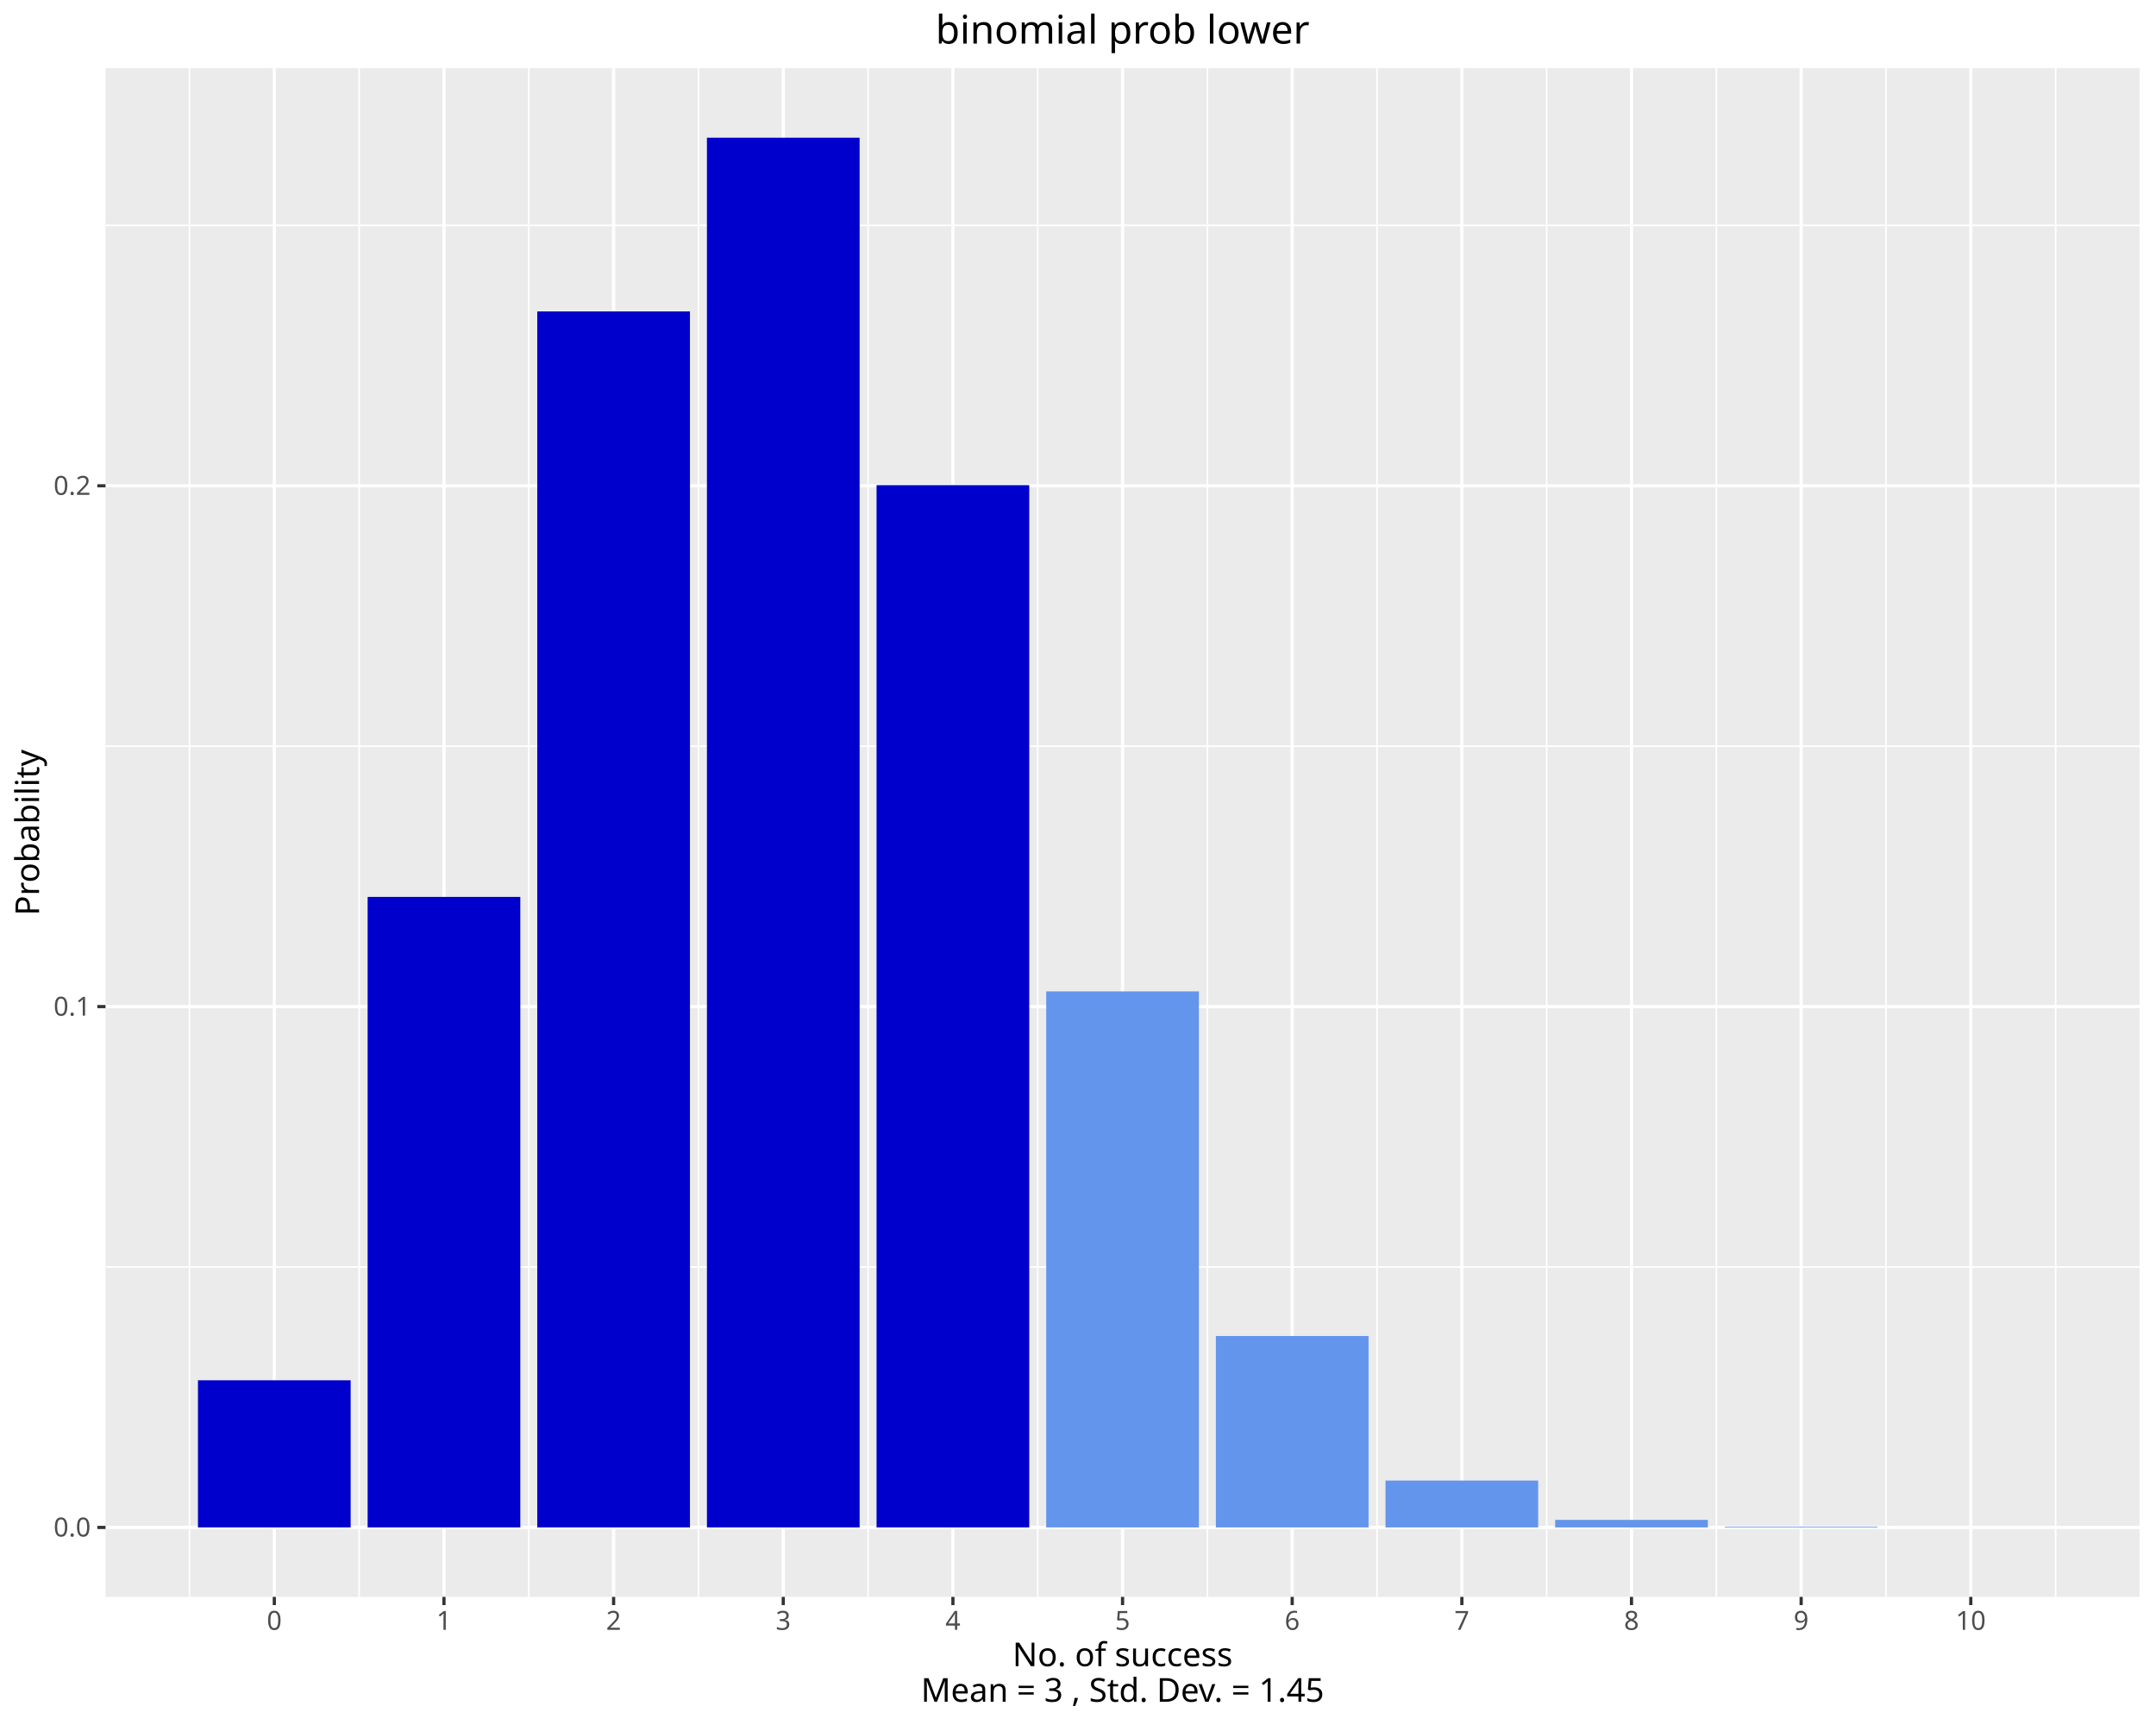
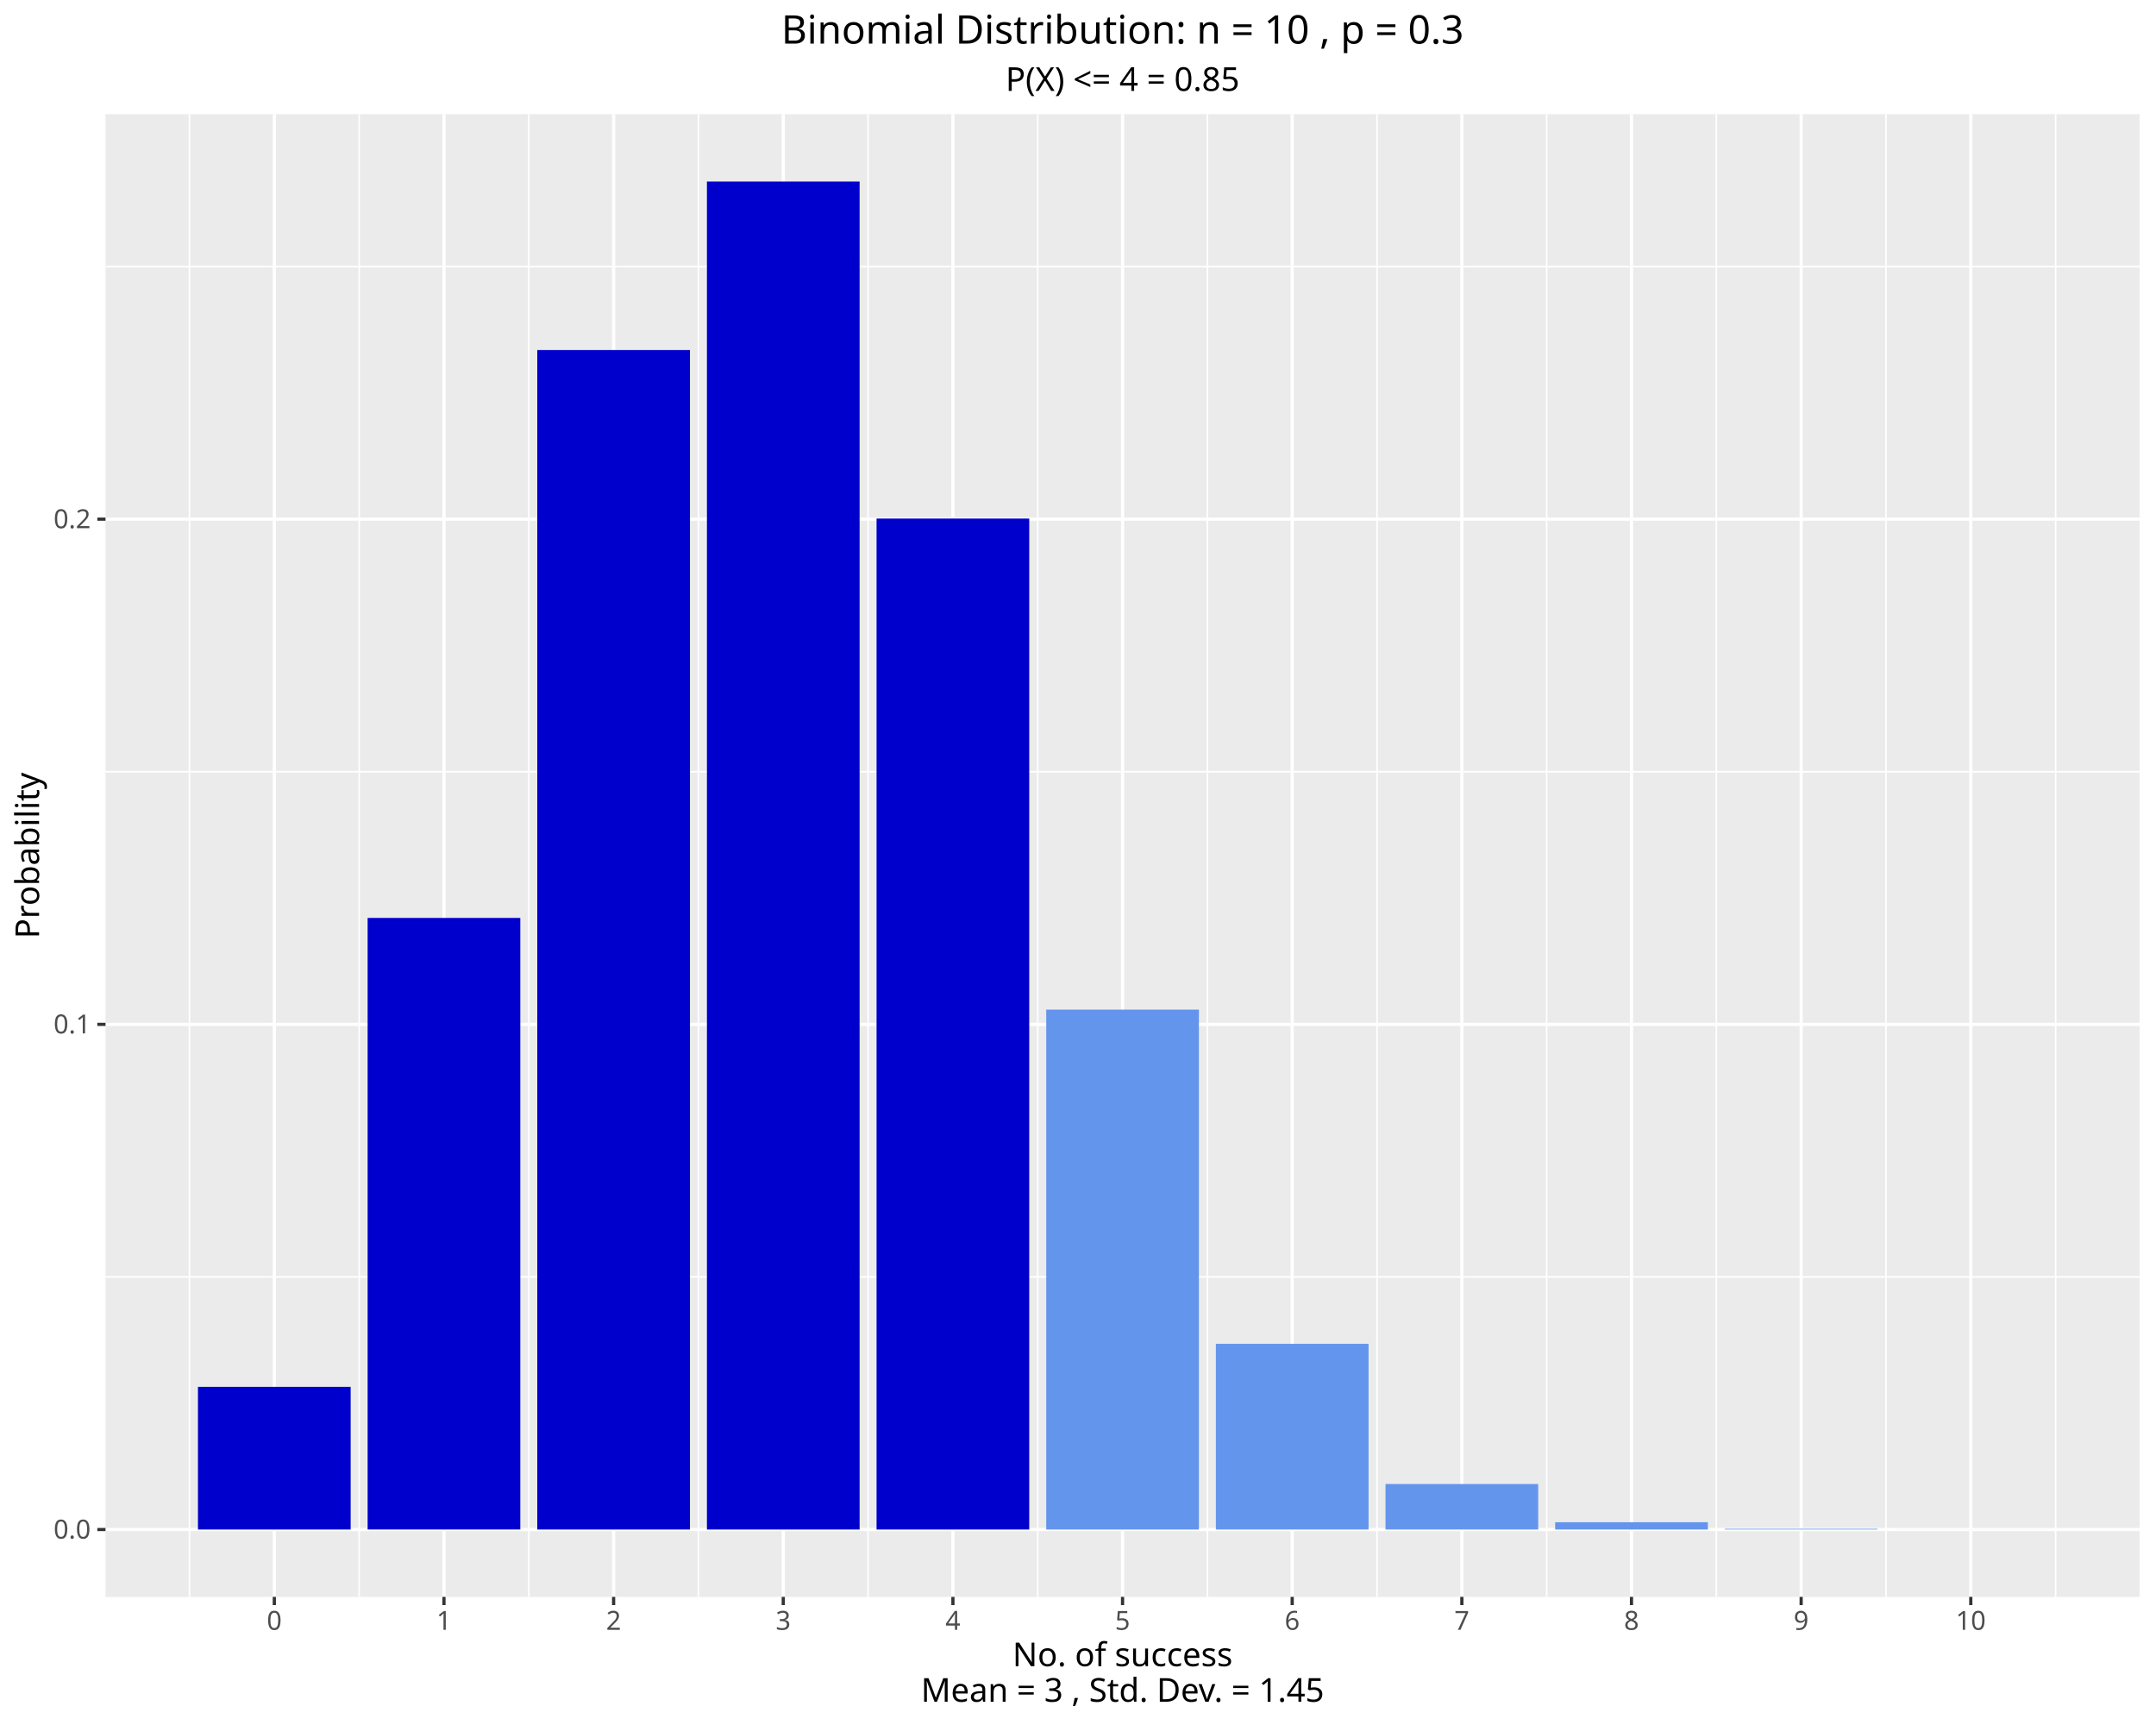
<svg xmlns="http://www.w3.org/2000/svg" class="svglite" data-engine-version="2.0" width="720.00pt" height="576.00pt" viewBox="0 0 720.00 576.00">
  <defs>
    <style type="text/css">
    .svglite line, .svglite polyline, .svglite polygon, .svglite path, .svglite rect, .svglite circle {
      fill: none;
      stroke: #000000;
      stroke-linecap: round;
      stroke-linejoin: round;
      stroke-miterlimit: 10.00;
    }
  </style>
  </defs>
  <rect width="100%" height="100%" style="stroke: none; fill: #FFFFFF;" />
  <defs>
    <clipPath id="cpMC4wMHw3MjAuMDB8MC4wMHw1NzYuMDA=">
      <rect x="0.00" y="0.00" width="720.00" height="576.00" />
    </clipPath>
  </defs>
  <g clip-path="url(#cpMC4wMHw3MjAuMDB8MC4wMHw1NzYuMDA=)">
    <rect x="0.00" y="0.00" width="720.00" height="576.00" style="stroke-width: 1.07; stroke: #FFFFFF; fill: #FFFFFF;" />
  </g>
  <defs>
-     <clipPath id="cpMzUuMjR8NzE0LjUyfDIyLjc4fDUzMy4yMw==">
-       <rect x="35.24" y="22.78" width="679.28" height="510.45" />
+     <clipPath id="cpMzUuMjR8NzE0LjUyfDM4LjEyfDUzMy4yMw==">
+       <rect x="35.24" y="38.12" width="679.28" height="495.12" />
    </clipPath>
  </defs>
-   <g clip-path="url(#cpMzUuMjR8NzE0LjUyfDIyLjc4fDUzMy4yMw==)">
-     <rect x="35.24" y="22.78" width="679.28" height="510.45" style="stroke-width: 1.07; stroke: none; fill: #EBEBEB;" />
-     <polyline points="35.24,423.07 714.52,423.07 " style="stroke-width: 0.53; stroke: #FFFFFF; stroke-linecap: butt;" />
-     <polyline points="35.24,249.16 714.52,249.16 " style="stroke-width: 0.53; stroke: #FFFFFF; stroke-linecap: butt;" />
-     <polyline points="35.24,75.25 714.52,75.25 " style="stroke-width: 0.53; stroke: #FFFFFF; stroke-linecap: butt;" />
-     <polyline points="63.28,533.23 63.28,22.78 " style="stroke-width: 0.53; stroke: #FFFFFF; stroke-linecap: butt;" />
-     <polyline points="119.94,533.23 119.94,22.78 " style="stroke-width: 0.53; stroke: #FFFFFF; stroke-linecap: butt;" />
-     <polyline points="176.59,533.23 176.59,22.78 " style="stroke-width: 0.53; stroke: #FFFFFF; stroke-linecap: butt;" />
-     <polyline points="233.24,533.23 233.24,22.78 " style="stroke-width: 0.53; stroke: #FFFFFF; stroke-linecap: butt;" />
-     <polyline points="289.90,533.23 289.90,22.78 " style="stroke-width: 0.53; stroke: #FFFFFF; stroke-linecap: butt;" />
-     <polyline points="346.55,533.23 346.55,22.78 " style="stroke-width: 0.53; stroke: #FFFFFF; stroke-linecap: butt;" />
-     <polyline points="403.21,533.23 403.21,22.78 " style="stroke-width: 0.53; stroke: #FFFFFF; stroke-linecap: butt;" />
-     <polyline points="459.86,533.23 459.86,22.78 " style="stroke-width: 0.53; stroke: #FFFFFF; stroke-linecap: butt;" />
-     <polyline points="516.51,533.23 516.51,22.78 " style="stroke-width: 0.53; stroke: #FFFFFF; stroke-linecap: butt;" />
-     <polyline points="573.17,533.23 573.17,22.78 " style="stroke-width: 0.53; stroke: #FFFFFF; stroke-linecap: butt;" />
-     <polyline points="629.82,533.23 629.82,22.78 " style="stroke-width: 0.53; stroke: #FFFFFF; stroke-linecap: butt;" />
-     <polyline points="686.48,533.23 686.48,22.78 " style="stroke-width: 0.53; stroke: #FFFFFF; stroke-linecap: butt;" />
-     <polyline points="35.24,510.03 714.52,510.03 " style="stroke-width: 1.07; stroke: #FFFFFF; stroke-linecap: butt;" />
-     <polyline points="35.24,336.12 714.52,336.12 " style="stroke-width: 1.07; stroke: #FFFFFF; stroke-linecap: butt;" />
-     <polyline points="35.24,162.21 714.52,162.21 " style="stroke-width: 1.07; stroke: #FFFFFF; stroke-linecap: butt;" />
-     <polyline points="91.61,533.23 91.61,22.78 " style="stroke-width: 1.07; stroke: #FFFFFF; stroke-linecap: butt;" />
-     <polyline points="148.26,533.23 148.26,22.78 " style="stroke-width: 1.07; stroke: #FFFFFF; stroke-linecap: butt;" />
-     <polyline points="204.92,533.23 204.92,22.78 " style="stroke-width: 1.07; stroke: #FFFFFF; stroke-linecap: butt;" />
-     <polyline points="261.57,533.23 261.57,22.78 " style="stroke-width: 1.07; stroke: #FFFFFF; stroke-linecap: butt;" />
-     <polyline points="318.23,533.23 318.23,22.78 " style="stroke-width: 1.07; stroke: #FFFFFF; stroke-linecap: butt;" />
-     <polyline points="374.88,533.23 374.88,22.78 " style="stroke-width: 1.07; stroke: #FFFFFF; stroke-linecap: butt;" />
-     <polyline points="431.53,533.23 431.53,22.78 " style="stroke-width: 1.07; stroke: #FFFFFF; stroke-linecap: butt;" />
-     <polyline points="488.19,533.23 488.19,22.78 " style="stroke-width: 1.07; stroke: #FFFFFF; stroke-linecap: butt;" />
-     <polyline points="544.84,533.23 544.84,22.78 " style="stroke-width: 1.07; stroke: #FFFFFF; stroke-linecap: butt;" />
-     <polyline points="601.50,533.23 601.50,22.78 " style="stroke-width: 1.07; stroke: #FFFFFF; stroke-linecap: butt;" />
-     <polyline points="658.15,533.23 658.15,22.78 " style="stroke-width: 1.07; stroke: #FFFFFF; stroke-linecap: butt;" />
-     <rect x="66.11" y="460.90" width="50.99" height="49.13" style="stroke-width: 1.07; stroke: none; stroke-linecap: square; stroke-linejoin: miter; fill: #0000CD;" />
-     <rect x="122.77" y="299.49" width="50.99" height="210.54" style="stroke-width: 1.07; stroke: none; stroke-linecap: square; stroke-linejoin: miter; fill: #0000CD;" />
-     <rect x="179.42" y="103.99" width="50.99" height="406.04" style="stroke-width: 1.07; stroke: none; stroke-linecap: square; stroke-linejoin: miter; fill: #0000CD;" />
-     <rect x="236.08" y="45.99" width="50.99" height="464.04" style="stroke-width: 1.07; stroke: none; stroke-linecap: square; stroke-linejoin: miter; fill: #0000CD;" />
-     <rect x="292.73" y="162.00" width="50.99" height="348.03" style="stroke-width: 1.07; stroke: none; stroke-linecap: square; stroke-linejoin: miter; fill: #0000CD;" />
-     <rect x="349.39" y="331.04" width="50.99" height="178.99" style="stroke-width: 1.07; stroke: none; stroke-linecap: square; stroke-linejoin: miter; fill: #6495ED;" />
-     <rect x="406.04" y="446.11" width="50.99" height="63.92" style="stroke-width: 1.07; stroke: none; stroke-linecap: square; stroke-linejoin: miter; fill: #6495ED;" />
-     <rect x="462.69" y="494.38" width="50.99" height="15.65" style="stroke-width: 1.07; stroke: none; stroke-linecap: square; stroke-linejoin: miter; fill: #6495ED;" />
-     <rect x="519.35" y="507.51" width="50.99" height="2.52" style="stroke-width: 1.07; stroke: none; stroke-linecap: square; stroke-linejoin: miter; fill: #6495ED;" />
-     <rect x="576.00" y="509.79" width="50.99" height="0.24" style="stroke-width: 1.07; stroke: none; stroke-linecap: square; stroke-linejoin: miter; fill: #6495ED;" />
-     <rect x="632.66" y="510.02" width="50.99" height="0.010" style="stroke-width: 1.07; stroke: none; stroke-linecap: square; stroke-linejoin: miter; fill: #6495ED;" />
+   <g clip-path="url(#cpMzUuMjR8NzE0LjUyfDM4LjEyfDUzMy4yMw==)">
+     <rect x="35.24" y="38.12" width="679.28" height="495.12" style="stroke-width: 1.07; stroke: none; fill: #EBEBEB;" />
+     <polyline points="35.24,426.38 714.52,426.38 " style="stroke-width: 0.53; stroke: #FFFFFF; stroke-linecap: butt;" />
+     <polyline points="35.24,257.70 714.52,257.70 " style="stroke-width: 0.53; stroke: #FFFFFF; stroke-linecap: butt;" />
+     <polyline points="35.24,89.01 714.52,89.01 " style="stroke-width: 0.53; stroke: #FFFFFF; stroke-linecap: butt;" />
+     <polyline points="63.28,533.23 63.28,38.12 " style="stroke-width: 0.53; stroke: #FFFFFF; stroke-linecap: butt;" />
+     <polyline points="119.94,533.23 119.94,38.12 " style="stroke-width: 0.53; stroke: #FFFFFF; stroke-linecap: butt;" />
+     <polyline points="176.59,533.23 176.59,38.12 " style="stroke-width: 0.53; stroke: #FFFFFF; stroke-linecap: butt;" />
+     <polyline points="233.24,533.23 233.24,38.12 " style="stroke-width: 0.53; stroke: #FFFFFF; stroke-linecap: butt;" />
+     <polyline points="289.90,533.23 289.90,38.12 " style="stroke-width: 0.53; stroke: #FFFFFF; stroke-linecap: butt;" />
+     <polyline points="346.55,533.23 346.55,38.12 " style="stroke-width: 0.53; stroke: #FFFFFF; stroke-linecap: butt;" />
+     <polyline points="403.21,533.23 403.21,38.12 " style="stroke-width: 0.53; stroke: #FFFFFF; stroke-linecap: butt;" />
+     <polyline points="459.86,533.23 459.86,38.12 " style="stroke-width: 0.53; stroke: #FFFFFF; stroke-linecap: butt;" />
+     <polyline points="516.51,533.23 516.51,38.12 " style="stroke-width: 0.53; stroke: #FFFFFF; stroke-linecap: butt;" />
+     <polyline points="573.17,533.23 573.17,38.12 " style="stroke-width: 0.53; stroke: #FFFFFF; stroke-linecap: butt;" />
+     <polyline points="629.82,533.23 629.82,38.12 " style="stroke-width: 0.53; stroke: #FFFFFF; stroke-linecap: butt;" />
+     <polyline points="686.48,533.23 686.48,38.12 " style="stroke-width: 0.53; stroke: #FFFFFF; stroke-linecap: butt;" />
+     <polyline points="35.24,510.73 714.52,510.73 " style="stroke-width: 1.07; stroke: #FFFFFF; stroke-linecap: butt;" />
+     <polyline points="35.24,342.04 714.52,342.04 " style="stroke-width: 1.07; stroke: #FFFFFF; stroke-linecap: butt;" />
+     <polyline points="35.24,173.35 714.52,173.35 " style="stroke-width: 1.07; stroke: #FFFFFF; stroke-linecap: butt;" />
+     <polyline points="91.61,533.23 91.61,38.12 " style="stroke-width: 1.07; stroke: #FFFFFF; stroke-linecap: butt;" />
+     <polyline points="148.26,533.23 148.26,38.12 " style="stroke-width: 1.07; stroke: #FFFFFF; stroke-linecap: butt;" />
+     <polyline points="204.92,533.23 204.92,38.12 " style="stroke-width: 1.07; stroke: #FFFFFF; stroke-linecap: butt;" />
+     <polyline points="261.57,533.23 261.57,38.12 " style="stroke-width: 1.07; stroke: #FFFFFF; stroke-linecap: butt;" />
+     <polyline points="318.23,533.23 318.23,38.12 " style="stroke-width: 1.07; stroke: #FFFFFF; stroke-linecap: butt;" />
+     <polyline points="374.88,533.23 374.88,38.12 " style="stroke-width: 1.07; stroke: #FFFFFF; stroke-linecap: butt;" />
+     <polyline points="431.53,533.23 431.53,38.12 " style="stroke-width: 1.07; stroke: #FFFFFF; stroke-linecap: butt;" />
+     <polyline points="488.19,533.23 488.19,38.12 " style="stroke-width: 1.07; stroke: #FFFFFF; stroke-linecap: butt;" />
+     <polyline points="544.84,533.23 544.84,38.12 " style="stroke-width: 1.07; stroke: #FFFFFF; stroke-linecap: butt;" />
+     <polyline points="601.50,533.23 601.50,38.12 " style="stroke-width: 1.07; stroke: #FFFFFF; stroke-linecap: butt;" />
+     <polyline points="658.15,533.23 658.15,38.12 " style="stroke-width: 1.07; stroke: #FFFFFF; stroke-linecap: butt;" />
+     <rect x="66.11" y="463.08" width="50.99" height="47.65" style="stroke-width: 1.07; stroke: none; stroke-linecap: square; stroke-linejoin: miter; fill: #0000CD;" />
+     <rect x="122.77" y="306.51" width="50.99" height="204.21" style="stroke-width: 1.07; stroke: none; stroke-linecap: square; stroke-linejoin: miter; fill: #0000CD;" />
+     <rect x="179.42" y="116.89" width="50.99" height="393.84" style="stroke-width: 1.07; stroke: none; stroke-linecap: square; stroke-linejoin: miter; fill: #0000CD;" />
+     <rect x="236.08" y="60.62" width="50.99" height="450.11" style="stroke-width: 1.07; stroke: none; stroke-linecap: square; stroke-linejoin: miter; fill: #0000CD;" />
+     <rect x="292.73" y="173.15" width="50.99" height="337.58" style="stroke-width: 1.07; stroke: none; stroke-linecap: square; stroke-linejoin: miter; fill: #0000CD;" />
+     <rect x="349.39" y="337.12" width="50.99" height="173.61" style="stroke-width: 1.07; stroke: none; stroke-linecap: square; stroke-linejoin: miter; fill: #6495ED;" />
+     <rect x="406.04" y="448.72" width="50.99" height="62.00" style="stroke-width: 1.07; stroke: none; stroke-linecap: square; stroke-linejoin: miter; fill: #6495ED;" />
+     <rect x="462.69" y="495.54" width="50.99" height="15.18" style="stroke-width: 1.07; stroke: none; stroke-linecap: square; stroke-linejoin: miter; fill: #6495ED;" />
+     <rect x="519.35" y="508.29" width="50.99" height="2.44" style="stroke-width: 1.07; stroke: none; stroke-linecap: square; stroke-linejoin: miter; fill: #6495ED;" />
+     <rect x="576.00" y="510.49" width="50.99" height="0.23" style="stroke-width: 1.07; stroke: none; stroke-linecap: square; stroke-linejoin: miter; fill: #6495ED;" />
+     <rect x="632.66" y="510.72" width="50.99" height="0.01" style="stroke-width: 1.07; stroke: none; stroke-linecap: square; stroke-linejoin: miter; fill: #6495ED;" />
  </g>
  <g clip-path="url(#cpMC4wMHw3MjAuMDB8MC4wMHw1NzYuMDA=)">
-     <text x="30.31" y="513.06" text-anchor="end" style="font-size: 8.80px; fill: #4D4D4D; font-family: sans;" textLength="12.23px" lengthAdjust="spacingAndGlyphs">0.0</text>
-     <text x="30.31" y="339.15" text-anchor="end" style="font-size: 8.80px; fill: #4D4D4D; font-family: sans;" textLength="12.23px" lengthAdjust="spacingAndGlyphs">0.1</text>
-     <text x="30.31" y="165.24" text-anchor="end" style="font-size: 8.80px; fill: #4D4D4D; font-family: sans;" textLength="12.23px" lengthAdjust="spacingAndGlyphs">0.2</text>
-     <polyline points="32.50,510.03 35.24,510.03 " style="stroke-width: 1.07; stroke: #333333; stroke-linecap: butt;" />
-     <polyline points="32.50,336.12 35.24,336.12 " style="stroke-width: 1.07; stroke: #333333; stroke-linecap: butt;" />
-     <polyline points="32.50,162.21 35.24,162.21 " style="stroke-width: 1.07; stroke: #333333; stroke-linecap: butt;" />
+     <text x="30.31" y="513.76" text-anchor="end" style="font-size: 8.80px; fill: #4D4D4D; font-family: sans;" textLength="12.23px" lengthAdjust="spacingAndGlyphs">0.0</text>
+     <text x="30.31" y="345.07" text-anchor="end" style="font-size: 8.80px; fill: #4D4D4D; font-family: sans;" textLength="12.23px" lengthAdjust="spacingAndGlyphs">0.1</text>
+     <text x="30.31" y="176.38" text-anchor="end" style="font-size: 8.80px; fill: #4D4D4D; font-family: sans;" textLength="12.23px" lengthAdjust="spacingAndGlyphs">0.2</text>
+     <polyline points="32.50,510.73 35.24,510.73 " style="stroke-width: 1.07; stroke: #333333; stroke-linecap: butt;" />
+     <polyline points="32.50,342.04 35.24,342.04 " style="stroke-width: 1.07; stroke: #333333; stroke-linecap: butt;" />
+     <polyline points="32.50,173.35 35.24,173.35 " style="stroke-width: 1.07; stroke: #333333; stroke-linecap: butt;" />
    <polyline points="91.61,535.97 91.61,533.23 " style="stroke-width: 1.07; stroke: #333333; stroke-linecap: butt;" />
    <polyline points="148.26,535.97 148.26,533.23 " style="stroke-width: 1.07; stroke: #333333; stroke-linecap: butt;" />
    <polyline points="204.92,535.97 204.92,533.23 " style="stroke-width: 1.07; stroke: #333333; stroke-linecap: butt;" />
    <polyline points="261.57,535.97 261.57,533.23 " style="stroke-width: 1.07; stroke: #333333; stroke-linecap: butt;" />
    <polyline points="318.23,535.97 318.23,533.23 " style="stroke-width: 1.07; stroke: #333333; stroke-linecap: butt;" />
    <polyline points="374.88,535.97 374.88,533.23 " style="stroke-width: 1.07; stroke: #333333; stroke-linecap: butt;" />
    <polyline points="431.53,535.97 431.53,533.23 " style="stroke-width: 1.07; stroke: #333333; stroke-linecap: butt;" />
    <polyline points="488.19,535.97 488.19,533.23 " style="stroke-width: 1.07; stroke: #333333; stroke-linecap: butt;" />
    <polyline points="544.84,535.97 544.84,533.23 " style="stroke-width: 1.07; stroke: #333333; stroke-linecap: butt;" />
    <polyline points="601.50,535.97 601.50,533.23 " style="stroke-width: 1.07; stroke: #333333; stroke-linecap: butt;" />
    <polyline points="658.15,535.97 658.15,533.23 " style="stroke-width: 1.07; stroke: #333333; stroke-linecap: butt;" />
    <text x="91.61" y="544.22" text-anchor="middle" style="font-size: 8.80px; fill: #4D4D4D; font-family: sans;" textLength="4.89px" lengthAdjust="spacingAndGlyphs">0</text>
    <text x="148.26" y="544.22" text-anchor="middle" style="font-size: 8.80px; fill: #4D4D4D; font-family: sans;" textLength="4.89px" lengthAdjust="spacingAndGlyphs">1</text>
    <text x="204.92" y="544.22" text-anchor="middle" style="font-size: 8.80px; fill: #4D4D4D; font-family: sans;" textLength="4.89px" lengthAdjust="spacingAndGlyphs">2</text>
    <text x="261.57" y="544.22" text-anchor="middle" style="font-size: 8.80px; fill: #4D4D4D; font-family: sans;" textLength="4.89px" lengthAdjust="spacingAndGlyphs">3</text>
    <text x="318.23" y="544.22" text-anchor="middle" style="font-size: 8.80px; fill: #4D4D4D; font-family: sans;" textLength="4.89px" lengthAdjust="spacingAndGlyphs">4</text>
    <text x="374.88" y="544.22" text-anchor="middle" style="font-size: 8.80px; fill: #4D4D4D; font-family: sans;" textLength="4.89px" lengthAdjust="spacingAndGlyphs">5</text>
    <text x="431.53" y="544.22" text-anchor="middle" style="font-size: 8.80px; fill: #4D4D4D; font-family: sans;" textLength="4.89px" lengthAdjust="spacingAndGlyphs">6</text>
    <text x="488.19" y="544.22" text-anchor="middle" style="font-size: 8.80px; fill: #4D4D4D; font-family: sans;" textLength="4.89px" lengthAdjust="spacingAndGlyphs">7</text>
    <text x="544.84" y="544.22" text-anchor="middle" style="font-size: 8.80px; fill: #4D4D4D; font-family: sans;" textLength="4.89px" lengthAdjust="spacingAndGlyphs">8</text>
    <text x="601.50" y="544.22" text-anchor="middle" style="font-size: 8.80px; fill: #4D4D4D; font-family: sans;" textLength="4.89px" lengthAdjust="spacingAndGlyphs">9</text>
    <text x="658.15" y="544.22" text-anchor="middle" style="font-size: 8.80px; fill: #4D4D4D; font-family: sans;" textLength="9.79px" lengthAdjust="spacingAndGlyphs">10</text>
    <text x="374.88" y="556.36" text-anchor="middle" style="font-size: 11.00px; font-family: sans;" textLength="72.16px" lengthAdjust="spacingAndGlyphs">No. of success</text>
    <text x="374.88" y="568.24" text-anchor="middle" style="font-size: 11.00px; font-family: sans;" textLength="137.60px" lengthAdjust="spacingAndGlyphs"> Mean = 3 , Std. Dev. = 1.45</text>
-     <text transform="translate(13.05,278.01) rotate(-90)" text-anchor="middle" style="font-size: 11.00px; font-family: sans;" textLength="51.36px" lengthAdjust="spacingAndGlyphs">Probability</text>
-     <text x="374.88" y="14.56" text-anchor="middle" style="font-size: 13.20px; font-family: sans;" textLength="114.46px" lengthAdjust="spacingAndGlyphs">binomial prob lower</text>
+     <text transform="translate(13.05,285.67) rotate(-90)" text-anchor="middle" style="font-size: 11.00px; font-family: sans;" textLength="51.36px" lengthAdjust="spacingAndGlyphs">Probability</text>
+     <text x="374.88" y="30.35" text-anchor="middle" style="font-size: 11.00px; font-family: sans;" textLength="81.04px" lengthAdjust="spacingAndGlyphs">P(X) &lt;= 4 = 0.85</text>
+     <text x="374.88" y="14.56" text-anchor="middle" style="font-size: 13.20px; font-family: sans;" textLength="216.47px" lengthAdjust="spacingAndGlyphs">Binomial Distribution: n = 10 , p = 0.3</text>
  </g>
</svg>
